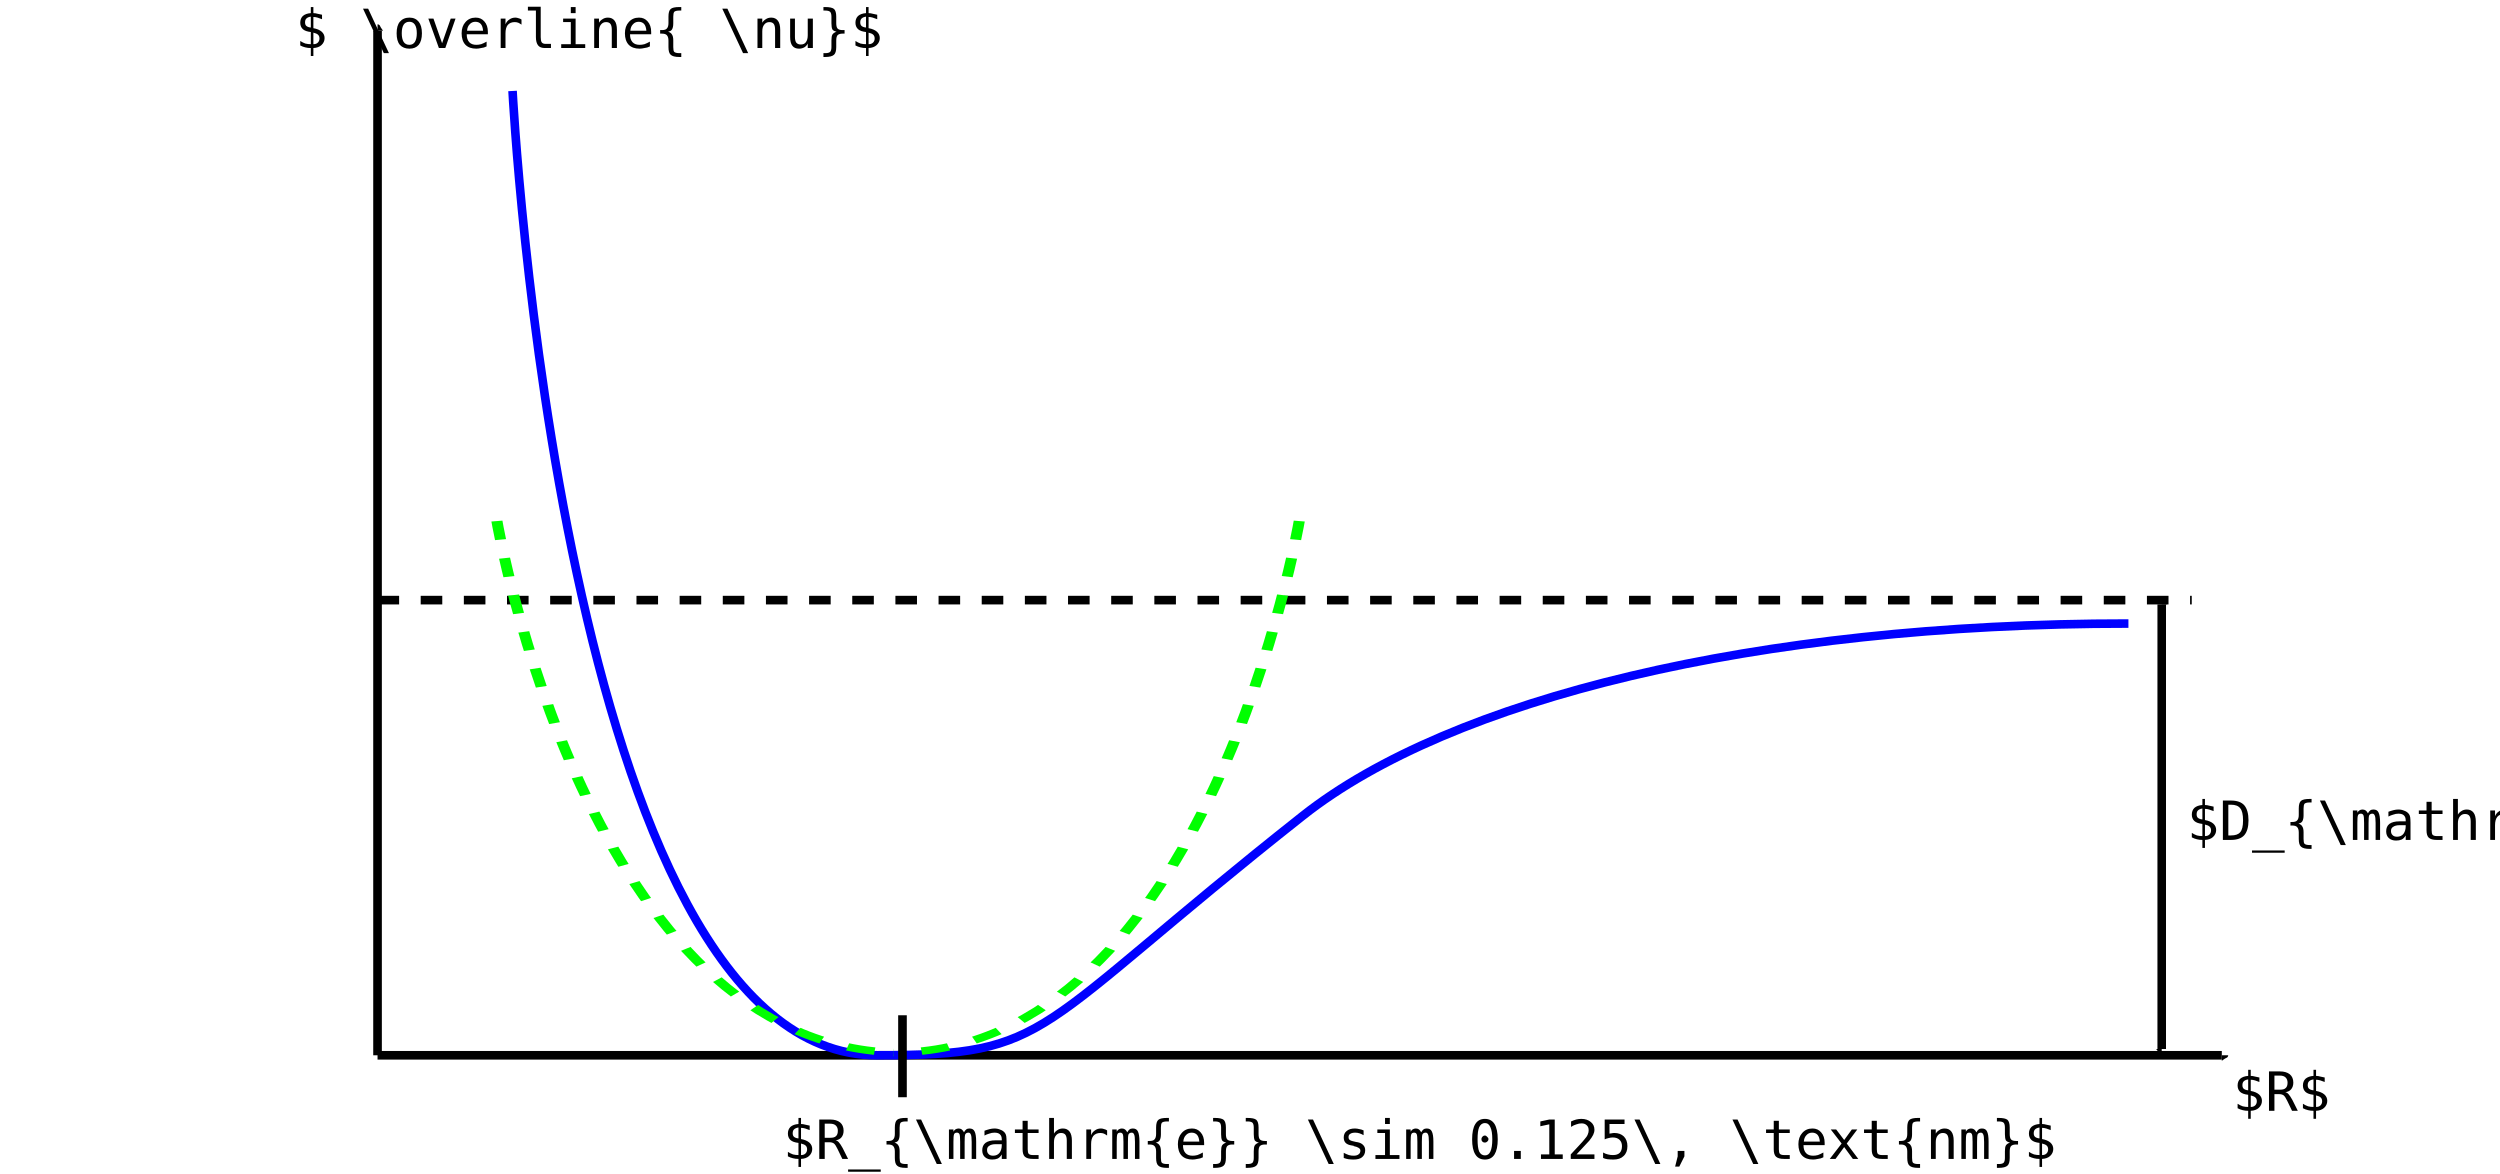
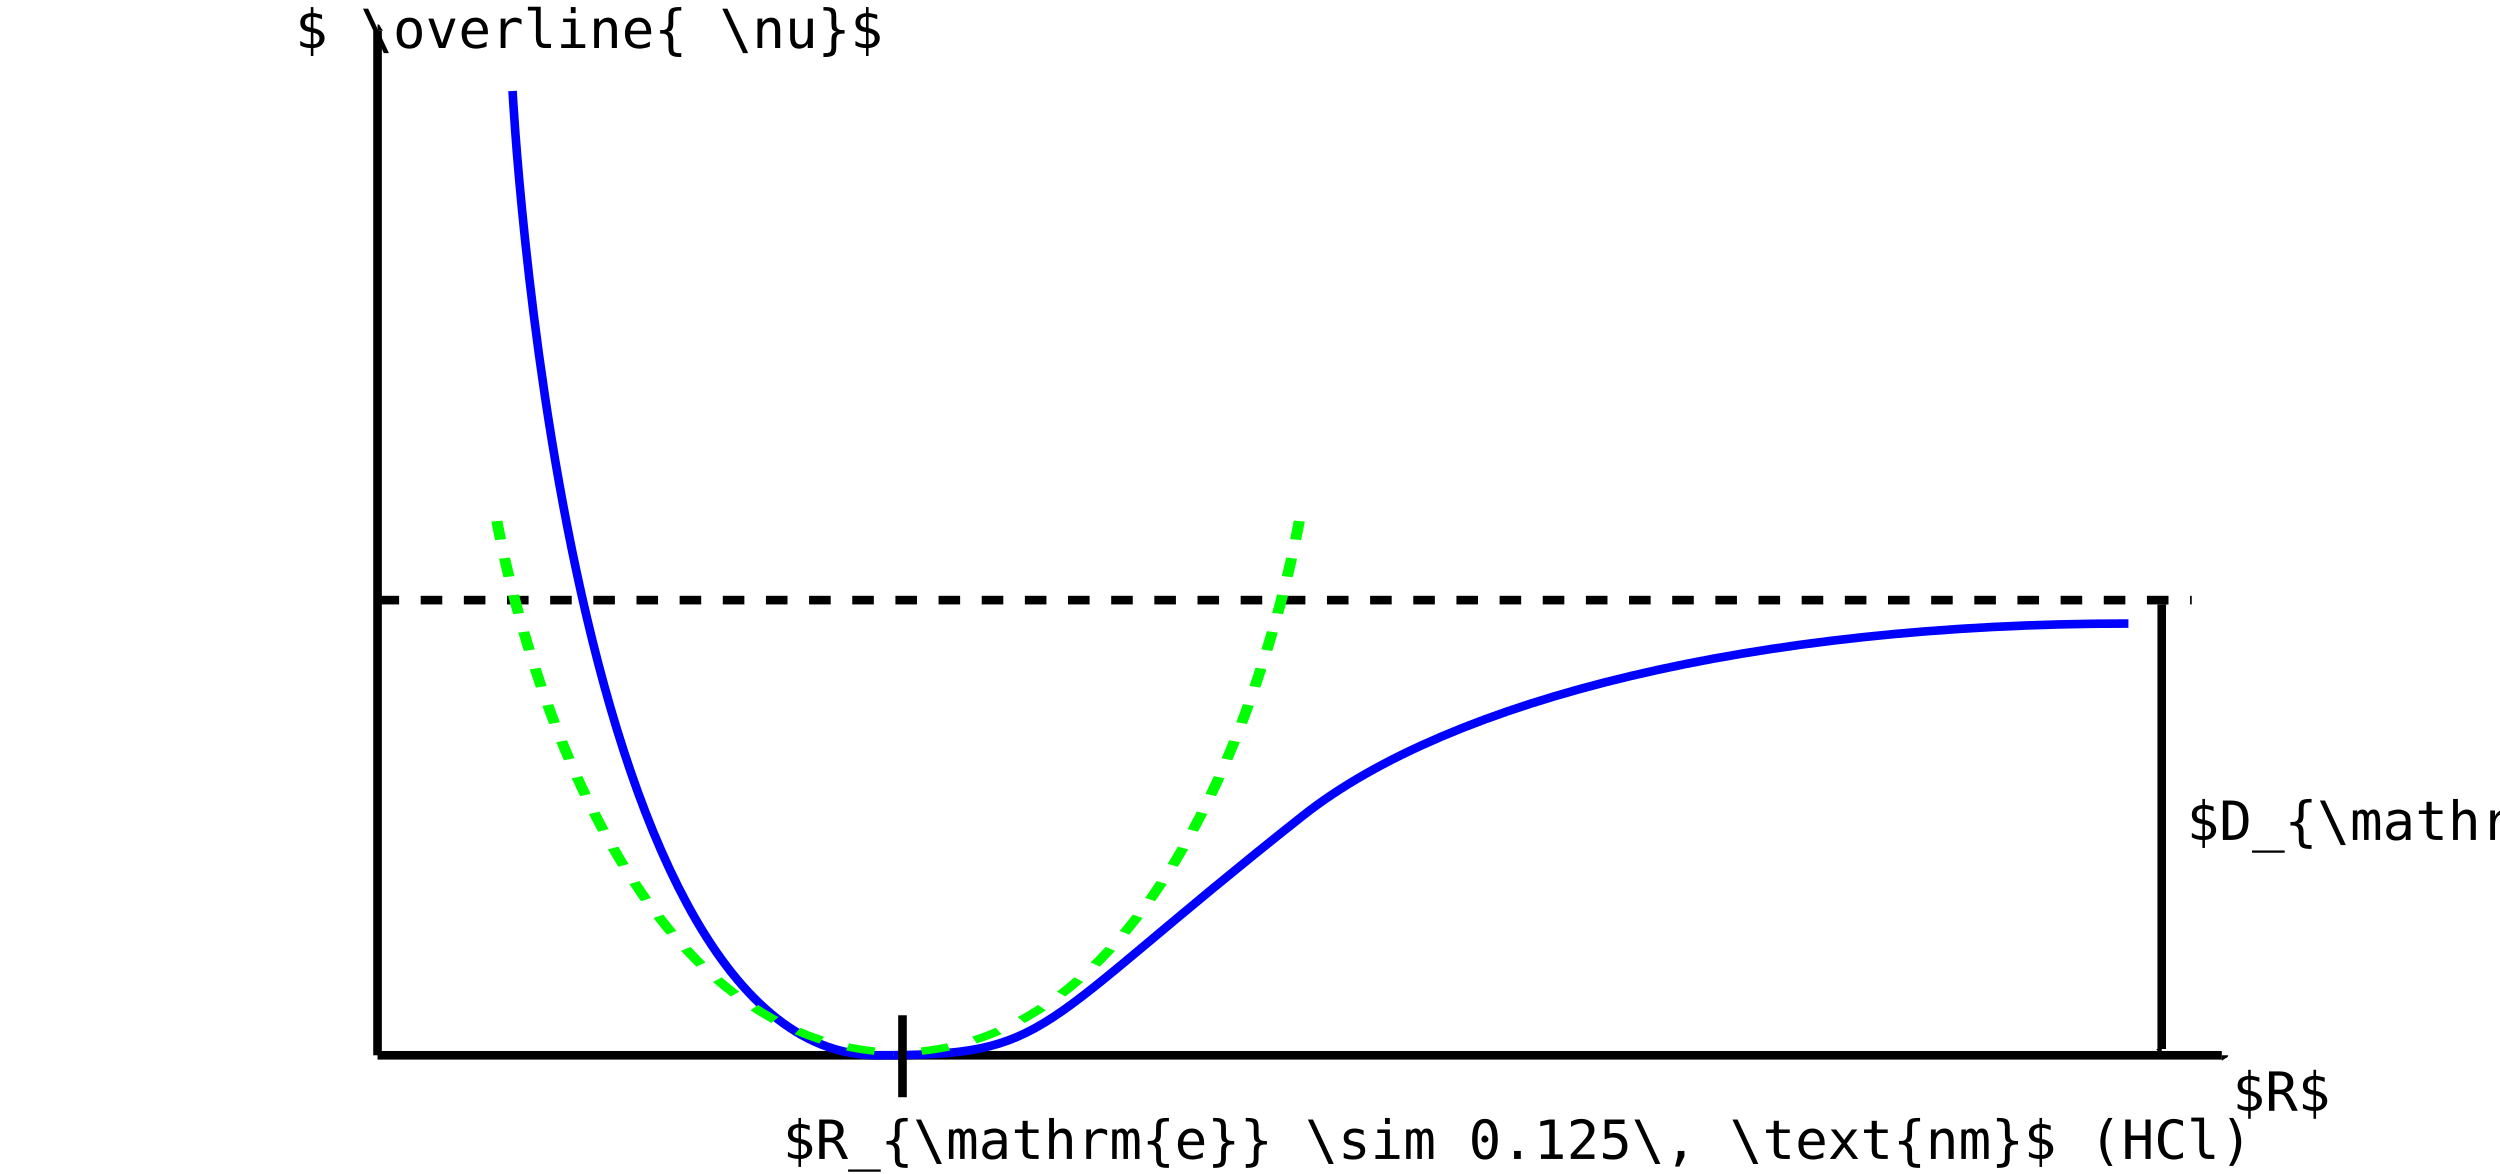
<svg xmlns="http://www.w3.org/2000/svg" width="122mm" height="57.281mm" viewBox="0 0 122 57.281" version="1.1" id="svg8">
  <defs id="defs2">
    <marker id="marker-arrow-1.5923999999999998" orient="auto-start-reverse" refY="0" refX="0" markerHeight="1.69" markerWidth="0.911">
      <g transform="scale(1.073399)" id="g116">
        <path d="M -1.554,2.072 C -1.425,1.295 0,0.13 0.389,0 0,-0.13 -1.425,-1.295 -1.554,-2.072" style="fill:none;stroke:#000000;stroke-width:0.6;stroke-linecap:round;stroke-linejoin:round;stroke-miterlimit:10;stroke-dasharray:none;stroke-opacity:1" id="path114" />
      </g>
    </marker>
    <marker id="marker-arrow-1.5923999999999998-3" orient="auto-start-reverse" refY="0" refX="0" markerHeight="1.69" markerWidth="0.911">
      <g transform="scale(1.073399)" id="g525">
        <path d="M -1.554,2.072 C -1.425,1.295 0,0.13 0.389,0 0,-0.13 -1.425,-1.295 -1.554,-2.072" style="fill:none;stroke:#000000;stroke-width:0.6;stroke-linecap:round;stroke-linejoin:round;stroke-miterlimit:10;stroke-dasharray:none;stroke-opacity:1" id="path523" />
      </g>
    </marker>
  </defs>
  <g id="layer1" transform="translate(0,-177)">
    <path style="fill:none;fill-opacity:1;stroke:#000000;stroke-width:0.421;stroke-dasharray:none;stroke-opacity:1;-inkscape-stroke:none;marker-start:none;marker-end:url(#marker-arrow-1.5923999999999998);stop-color:#000000" d="m 18.424,228.498 v -50" id="path112" />
    <path style="fill:none;fill-opacity:1;stroke:#000000;stroke-width:0.421;stroke-dasharray:none;stroke-opacity:1;-inkscape-stroke:none;marker-start:none;marker-end:url(#marker-arrow-1.5923999999999998);stop-color:#000000" d="M 18.424,228.498 H 108.424" id="path127" />
    <path style="fill:none;fill-opacity:1;stroke:#000000;stroke-width:0.421;stroke-dasharray:1.053, 1.053;stroke-opacity:1;-inkscape-stroke:none;marker-start:none;marker-end:none;stop-color:#000000" d="M 18.424,206.286 H 106.957" id="path237" />
    <path style="fill:none;fill-opacity:1;stroke:#0000ff;stroke-width:0.421;stroke-dasharray:none;stroke-opacity:1;-inkscape-stroke:none;marker-start:none;marker-end:none;stop-color:#000000" d="m 25.013,181.439 c 0,0 2.429,47.059 17.8,47.059 8.637,0 7.334,-1.073 20.766,-11.69 7.196,-5.688 22.082,-9.379 40.288,-9.379" id="path245" />
    <g id="g409" style="fill:none;fill-opacity:1;stroke:#00ff00;stroke-width:0.541;stroke-dasharray:1.353, 1.353;stroke-opacity:1;marker-start:none;marker-end:none" transform="matrix(1.001662,0,0,0.6750887,-2.602178,46.43702)">
      <path style="fill:none;fill-opacity:1;stroke:#00ff00;stroke-width:0.541;stroke-dasharray:1.353, 1.353;stroke-opacity:1;-inkscape-stroke:none;marker-start:none;marker-end:none;stop-color:#000000" d="m 26.807,231.068 c 0,0 4.401,38.416 19.756,38.416" id="path403" />
      <path style="fill:none;fill-opacity:1;stroke:#00ff00;stroke-width:0.541;stroke-dasharray:1.353, 1.353;stroke-opacity:1;-inkscape-stroke:none;marker-start:none;marker-end:none;stop-color:#000000" d="m 65.896,231.068 c 0,0 -4.401,38.416 -19.756,38.416" id="path405" />
    </g>
    <text style="font-size:2.646px;font-family:monospace;-inkscape-font-specification:'monospace, Normal';fill:#000000;fill-opacity:1;stroke:none;stroke-width:0.265" xml:space="preserve" id="text431" y="179.342" x="14.402">
      <tspan id="tspan429" x="14.402" y="179.342" style="stroke-width:0.265">$ \overline{ \nu}$</tspan>
    </text>
    <path style="fill:none;fill-opacity:1;stroke:#000000;stroke-width:0.421;stroke-dasharray:none;stroke-opacity:1;-inkscape-stroke:none;marker-start:none;marker-end:none;stop-color:#000000" d="m 44.041,226.545 v 4" id="path495" />
    <path style="fill:none;fill-opacity:1;stroke:#000000;stroke-width:0.418;stroke-dasharray:none;stroke-opacity:1;-inkscape-stroke:none;marker-start:url(#marker-arrow-1.5923999999999998);marker-end:url(#marker-arrow-1.5923999999999998);stop-color:#000000" d="m 105.492,206.493 v 21.699" id="path521" />
    <text style="font-size:2.646px;font-family:monospace;-inkscape-font-specification:'monospace, Normal';fill:#000000;fill-opacity:1;stroke:none;stroke-width:0.265" xml:space="preserve" id="text538" y="231.206" x="108.946">
      <tspan id="tspan536" x="108.946" y="231.206" style="stroke-width:0.265">$R$</tspan>
    </text>
    <text style="font-size:2.646px;font-family:monospace;-inkscape-font-specification:'monospace, Normal';fill:#000000;fill-opacity:1;stroke:none;stroke-width:0.265" xml:space="preserve" id="text591" y="233.555" x="38.198">
-       <tspan id="tspan589" x="38.198" y="233.555" style="stroke-width:0.265">$R_{\mathrm{e}} \sim 0.125\, \text{nm}$</tspan>
+       <tspan id="tspan589" x="38.198" y="233.555" style="stroke-width:0.265">$R_{\mathrm{e}} \sim 0.125\, \text{nm}$ (HCl)</tspan>
    </text>
    <text style="font-size:2.646px;font-family:monospace;-inkscape-font-specification:'monospace, Normal';fill:#000000;fill-opacity:1;stroke:none;stroke-width:0.265" xml:space="preserve" id="text657" y="217.987" x="106.712">
      <tspan id="tspan655" x="106.712" y="217.987" style="stroke-width:0.265">$D_{\mathrm{e}}$</tspan>
    </text>
  </g>
</svg>
